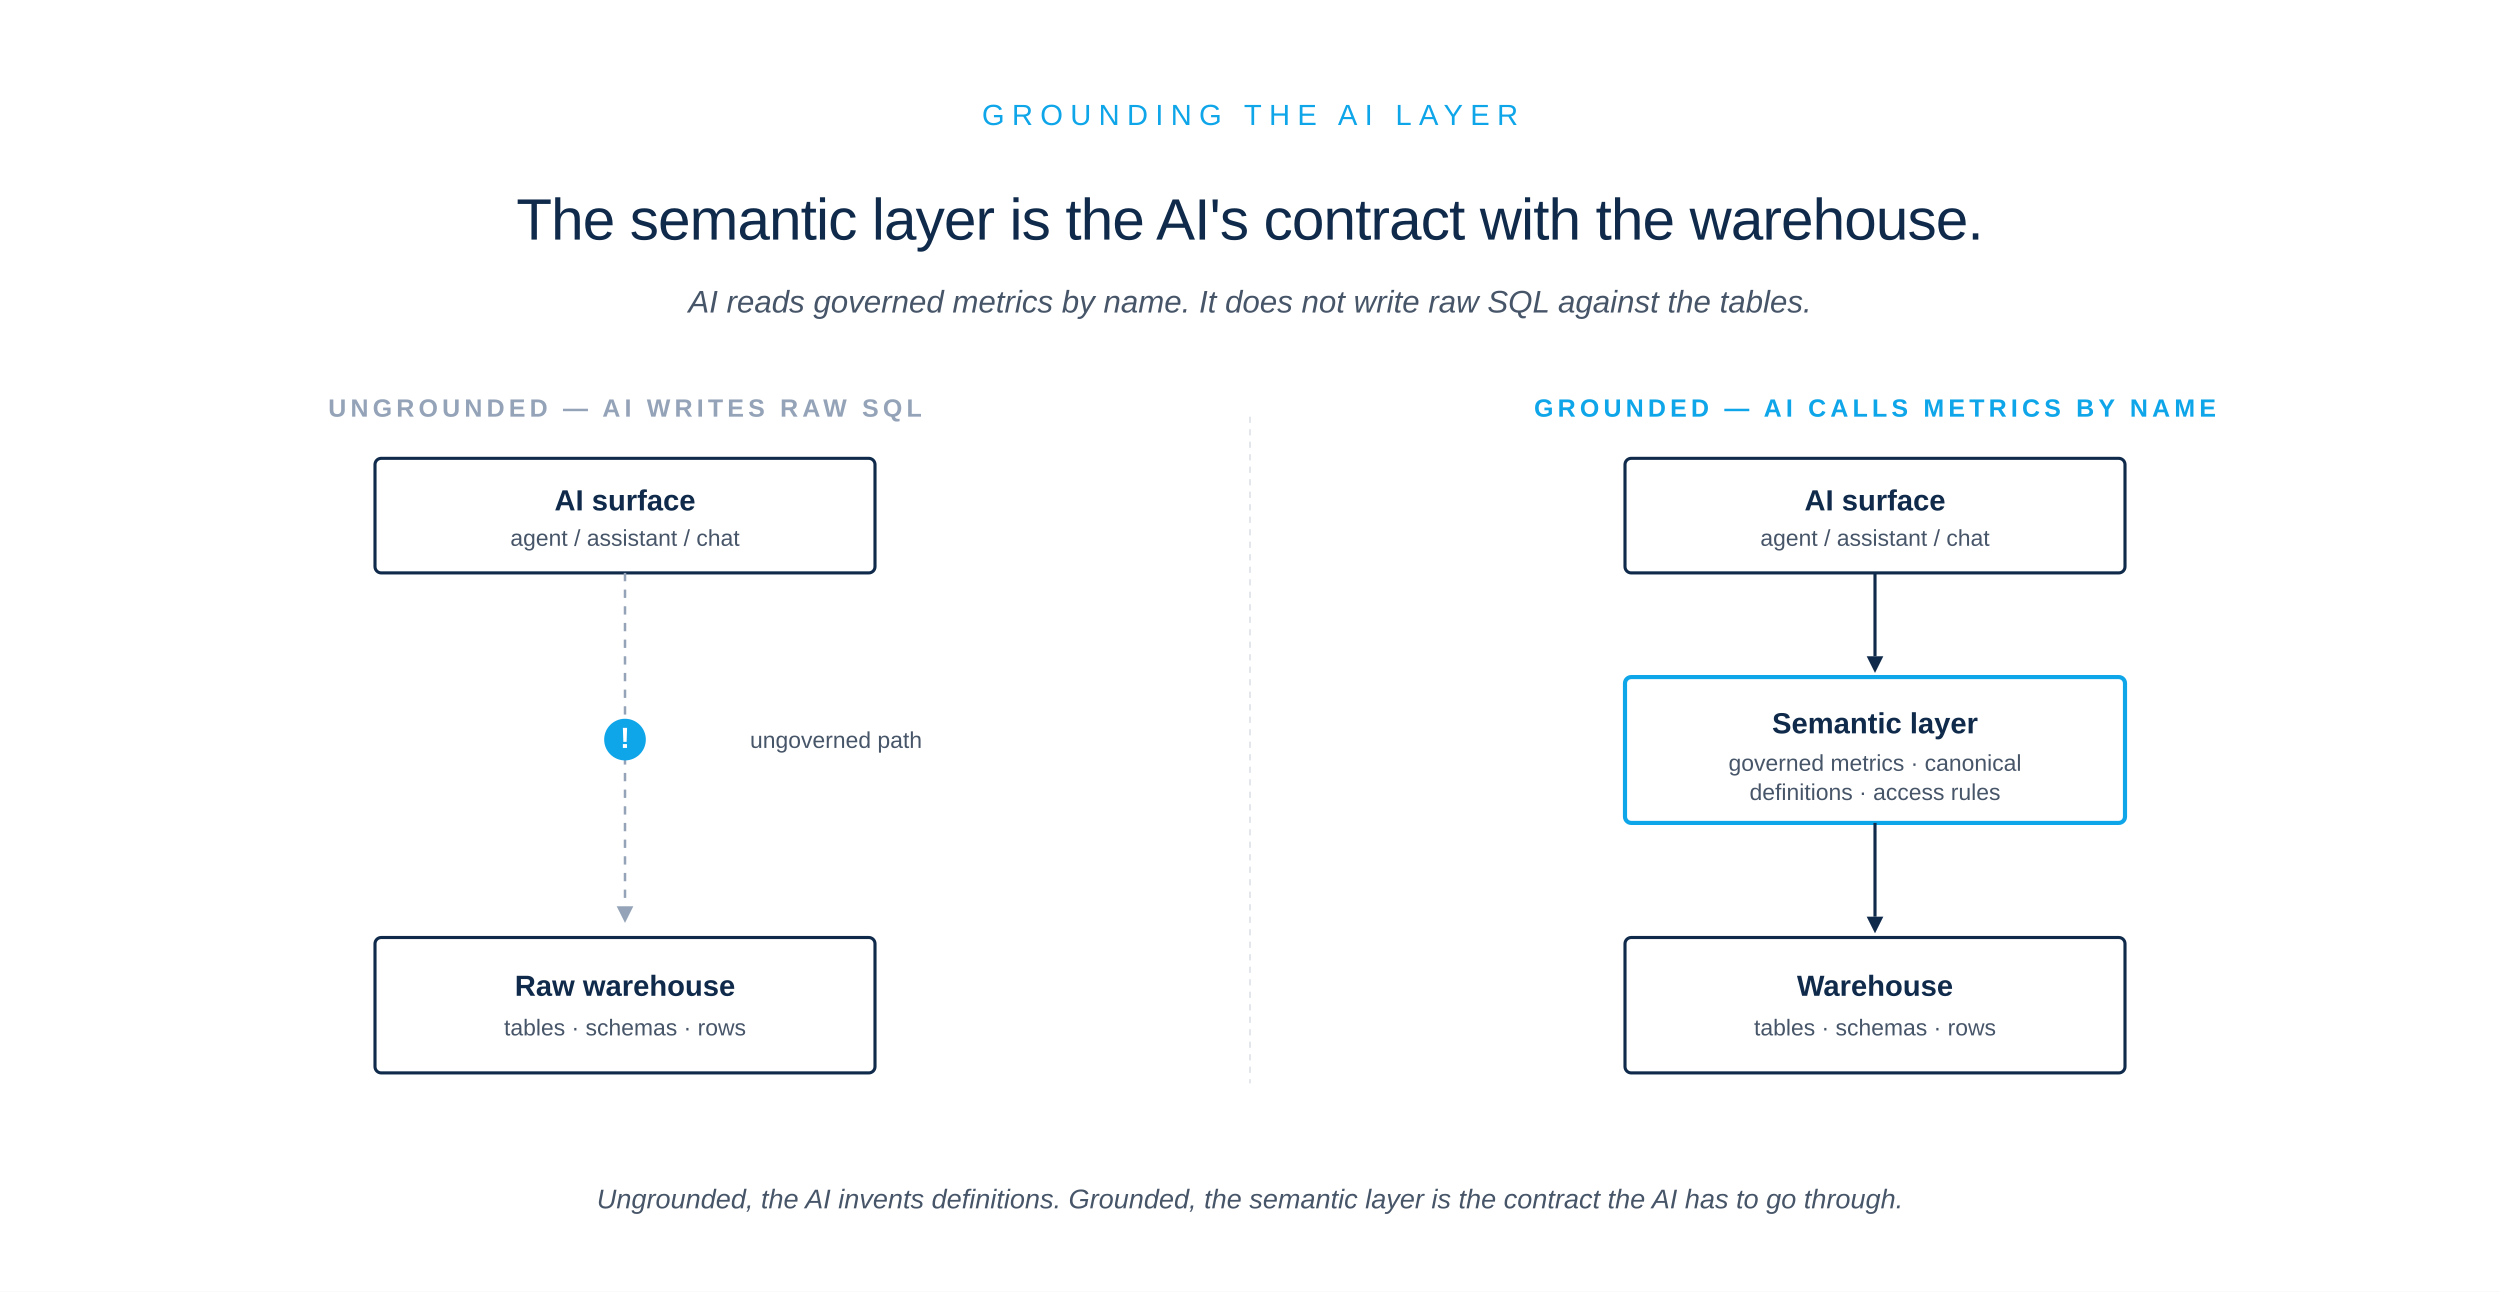
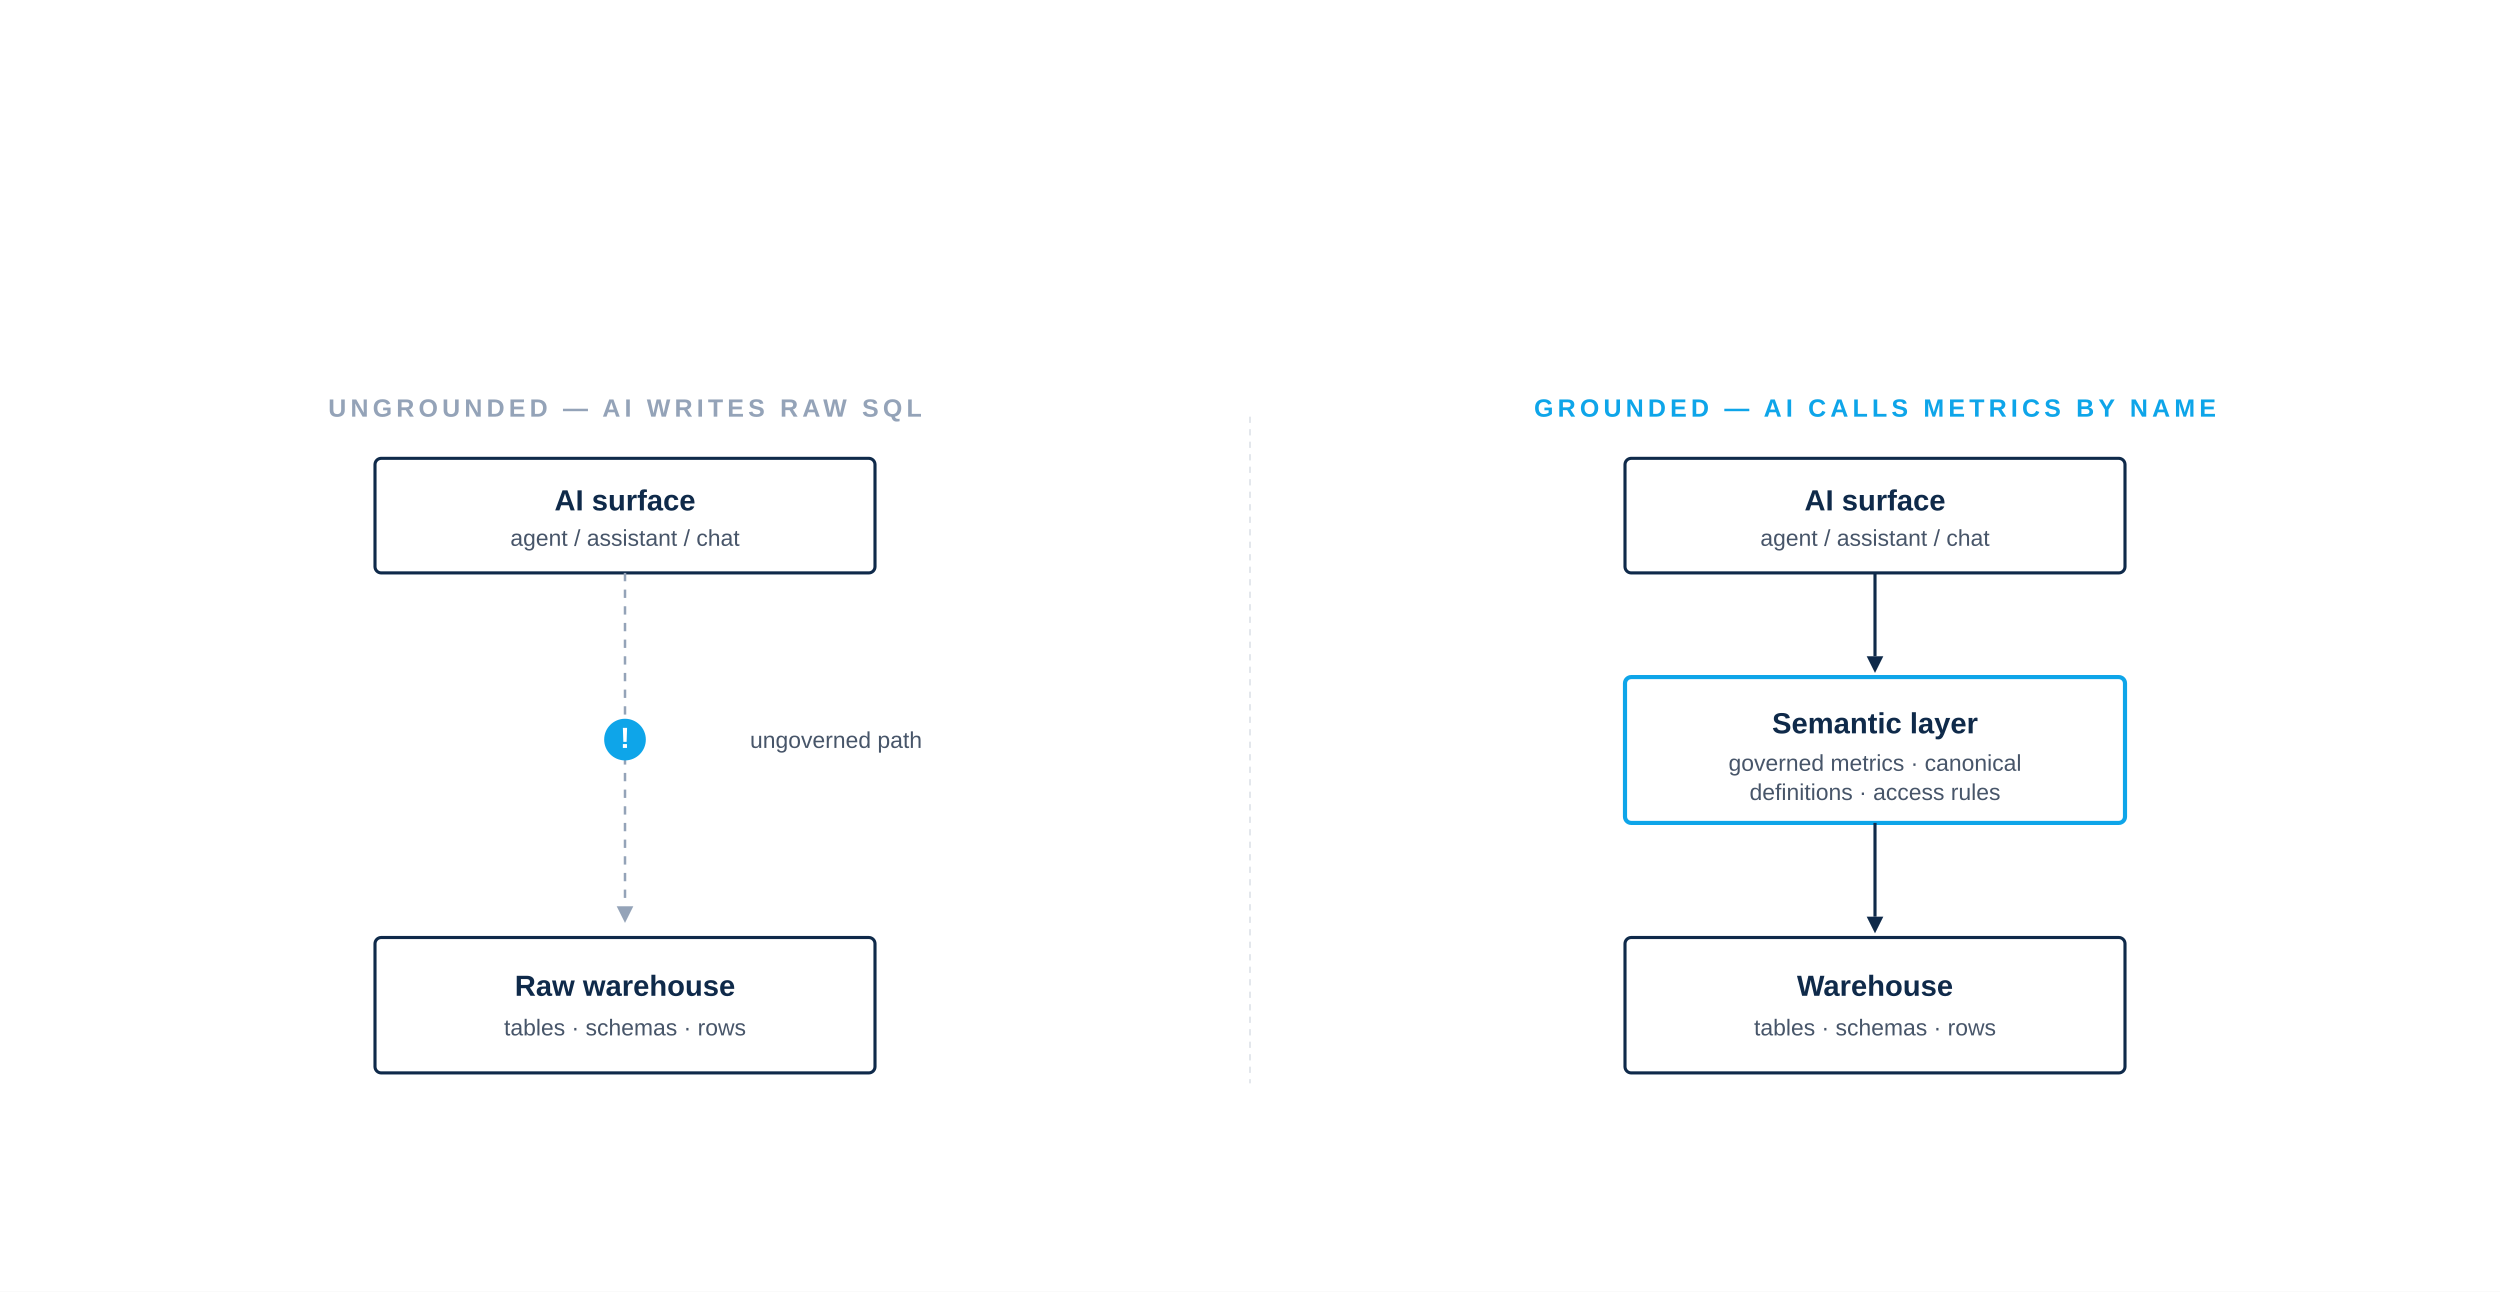
<svg xmlns="http://www.w3.org/2000/svg" viewBox="0 0 1200 620" role="img">
  <rect width="1200" height="620" fill="#FFFFFF" />
-   <text x="600" y="60" font-family="-apple-system, BlinkMacSystemFont, 'Helvetica Neue', Arial, sans-serif" font-size="14" font-weight="500" letter-spacing="3.5" fill="#0EA5E9" text-anchor="middle">GROUNDING THE AI LAYER</text>
-   <text x="600" y="115" font-family="-apple-system, BlinkMacSystemFont, 'Helvetica Neue', Arial, sans-serif" font-size="28" font-weight="500" letter-spacing="-0.4" fill="#0F2A4A" text-anchor="middle">The semantic layer is the AI's contract with the warehouse.</text>
-   <text x="600" y="150" font-family="-apple-system, BlinkMacSystemFont, 'Helvetica Neue', Arial, sans-serif" font-size="15" font-style="italic" fill="#475569" text-anchor="middle">AI reads governed metrics by name. It does not write raw SQL against the tables.</text>
  <g>
    <text x="300" y="200" font-family="-apple-system, BlinkMacSystemFont, 'Helvetica Neue', Arial, sans-serif" font-size="12" font-weight="600" letter-spacing="2" fill="#94A3B8" text-anchor="middle">UNGROUNDED — AI WRITES RAW SQL</text>
    <rect x="180" y="220" width="240" height="55" fill="none" stroke="#0F2A4A" stroke-width="1.5" rx="3" />
    <text x="300" y="245" font-family="-apple-system, BlinkMacSystemFont, 'Helvetica Neue', Arial, sans-serif" font-size="14" font-weight="600" fill="#0F2A4A" text-anchor="middle">AI surface</text>
    <text x="300" y="262" font-family="-apple-system, BlinkMacSystemFont, 'Helvetica Neue', Arial, sans-serif" font-size="11" fill="#475569" text-anchor="middle">agent / assistant / chat</text>
    <line x1="300" y1="275" x2="300" y2="435" stroke="#94A3B8" stroke-width="1.2" stroke-dasharray="4 4" />
    <polygon points="296,435 300,443 304,435" fill="#94A3B8" />
    <circle cx="300" cy="355" r="10" fill="#0EA5E9" />
    <text x="300" y="359" font-family="-apple-system, BlinkMacSystemFont, 'Helvetica Neue', Arial, sans-serif" font-size="14" font-weight="700" fill="#FFFFFF" text-anchor="middle">!</text>
    <text x="360" y="359" font-family="-apple-system, BlinkMacSystemFont, 'Helvetica Neue', Arial, sans-serif" font-size="11" fill="#475569" text-anchor="start">ungoverned path</text>
    <rect x="180" y="450" width="240" height="65" fill="none" stroke="#0F2A4A" stroke-width="1.5" rx="3" />
    <text x="300" y="478" font-family="-apple-system, BlinkMacSystemFont, 'Helvetica Neue', Arial, sans-serif" font-size="14" font-weight="600" fill="#0F2A4A" text-anchor="middle">Raw warehouse</text>
    <text x="300" y="497" font-family="-apple-system, BlinkMacSystemFont, 'Helvetica Neue', Arial, sans-serif" font-size="11" fill="#475569" text-anchor="middle">tables · schemas · rows</text>
  </g>
  <line x1="600" y1="200" x2="600" y2="520" stroke="#94A3B8" stroke-width="0.5" stroke-dasharray="3 3" opacity="0.5" />
  <g>
    <text x="900" y="200" font-family="-apple-system, BlinkMacSystemFont, 'Helvetica Neue', Arial, sans-serif" font-size="12" font-weight="600" letter-spacing="2" fill="#0EA5E9" text-anchor="middle">GROUNDED — AI CALLS METRICS BY NAME</text>
    <rect x="780" y="220" width="240" height="55" fill="none" stroke="#0F2A4A" stroke-width="1.5" rx="3" />
    <text x="900" y="245" font-family="-apple-system, BlinkMacSystemFont, 'Helvetica Neue', Arial, sans-serif" font-size="14" font-weight="600" fill="#0F2A4A" text-anchor="middle">AI surface</text>
    <text x="900" y="262" font-family="-apple-system, BlinkMacSystemFont, 'Helvetica Neue', Arial, sans-serif" font-size="11" fill="#475569" text-anchor="middle">agent / assistant / chat</text>
    <line x1="900" y1="275" x2="900" y2="315" stroke="#0F2A4A" stroke-width="1.5" />
    <polygon points="896,315 900,323 904,315" fill="#0F2A4A" />
    <rect x="780" y="325" width="240" height="70" fill="none" stroke="#0EA5E9" stroke-width="2" rx="3" />
    <text x="900" y="352" font-family="-apple-system, BlinkMacSystemFont, 'Helvetica Neue', Arial, sans-serif" font-size="14" font-weight="600" fill="#0F2A4A" text-anchor="middle">Semantic layer</text>
    <text x="900" y="370" font-family="-apple-system, BlinkMacSystemFont, 'Helvetica Neue', Arial, sans-serif" font-size="11" fill="#475569" text-anchor="middle">governed metrics · canonical</text>
    <text x="900" y="384" font-family="-apple-system, BlinkMacSystemFont, 'Helvetica Neue', Arial, sans-serif" font-size="11" fill="#475569" text-anchor="middle">definitions · access rules</text>
    <line x1="900" y1="395" x2="900" y2="440" stroke="#0F2A4A" stroke-width="1.5" />
    <polygon points="896,440 900,448 904,440" fill="#0F2A4A" />
    <rect x="780" y="450" width="240" height="65" fill="none" stroke="#0F2A4A" stroke-width="1.5" rx="3" />
    <text x="900" y="478" font-family="-apple-system, BlinkMacSystemFont, 'Helvetica Neue', Arial, sans-serif" font-size="14" font-weight="600" fill="#0F2A4A" text-anchor="middle">Warehouse</text>
    <text x="900" y="497" font-family="-apple-system, BlinkMacSystemFont, 'Helvetica Neue', Arial, sans-serif" font-size="11" fill="#475569" text-anchor="middle">tables · schemas · rows</text>
  </g>
-   <text x="600" y="580" font-family="-apple-system, BlinkMacSystemFont, 'Helvetica Neue', Arial, sans-serif" font-size="13" font-style="italic" fill="#475569" text-anchor="middle">Ungrounded, the AI invents definitions. Grounded, the semantic layer is the contract the AI has to go through.</text>
</svg>
